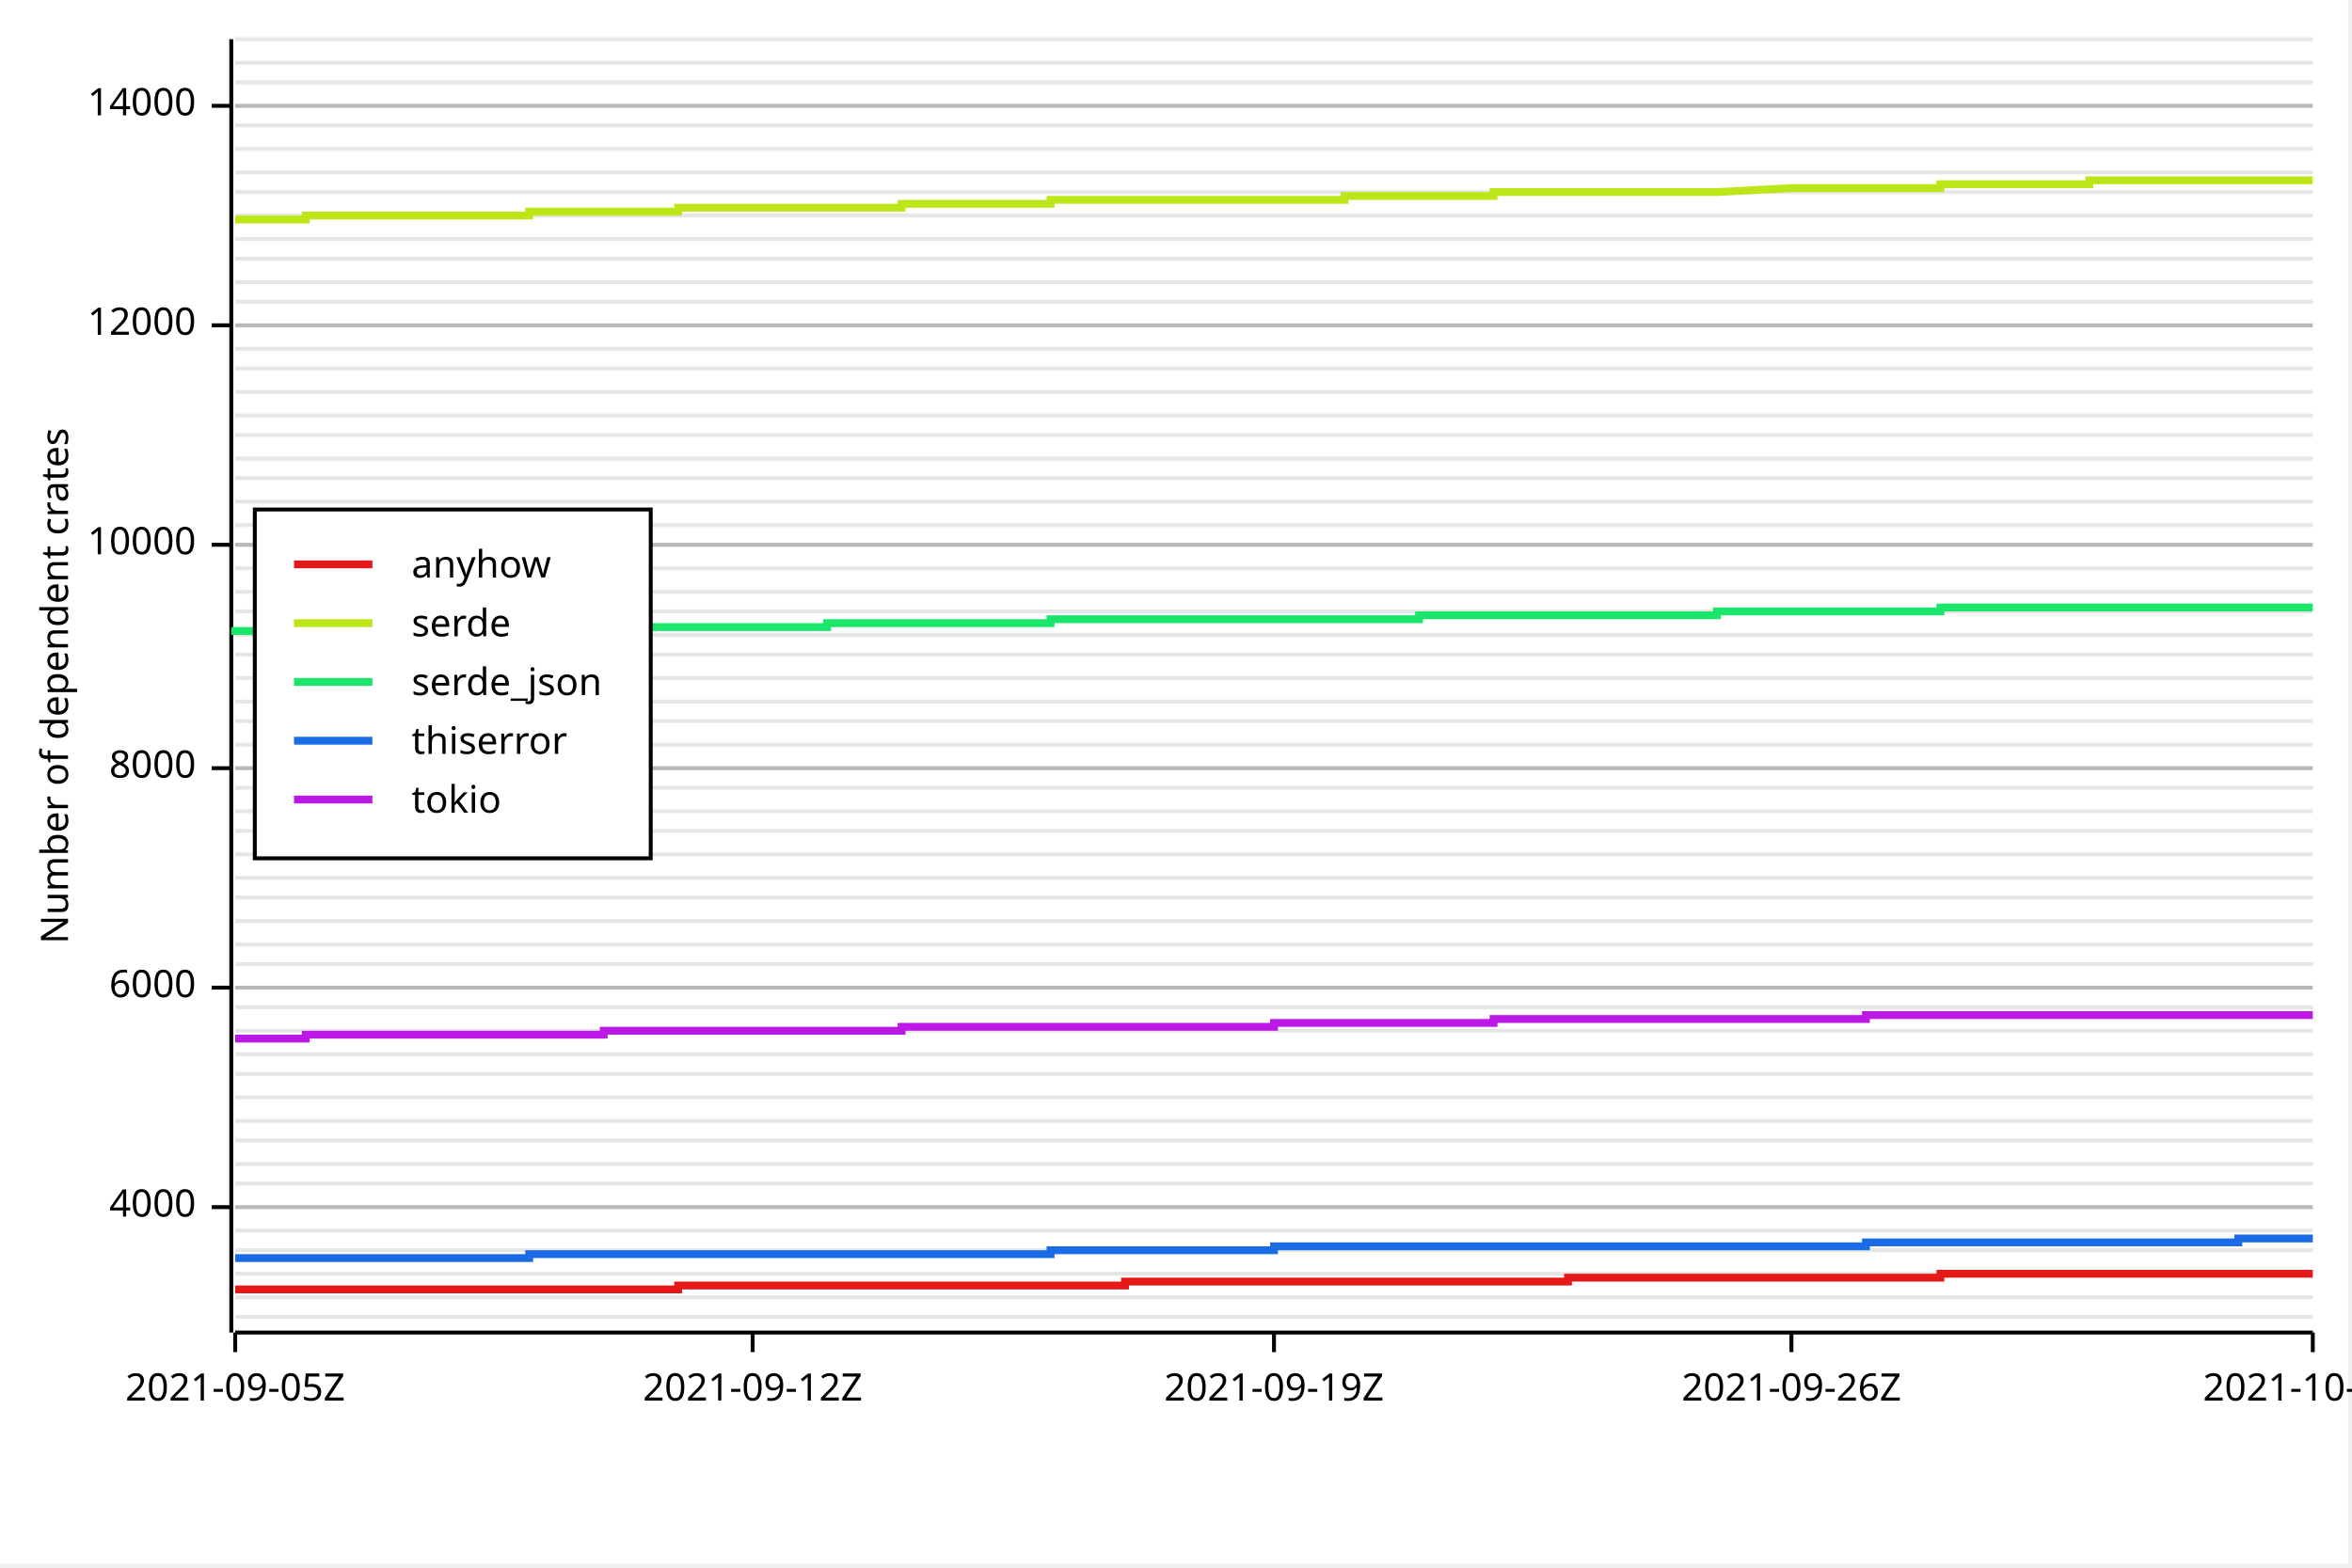
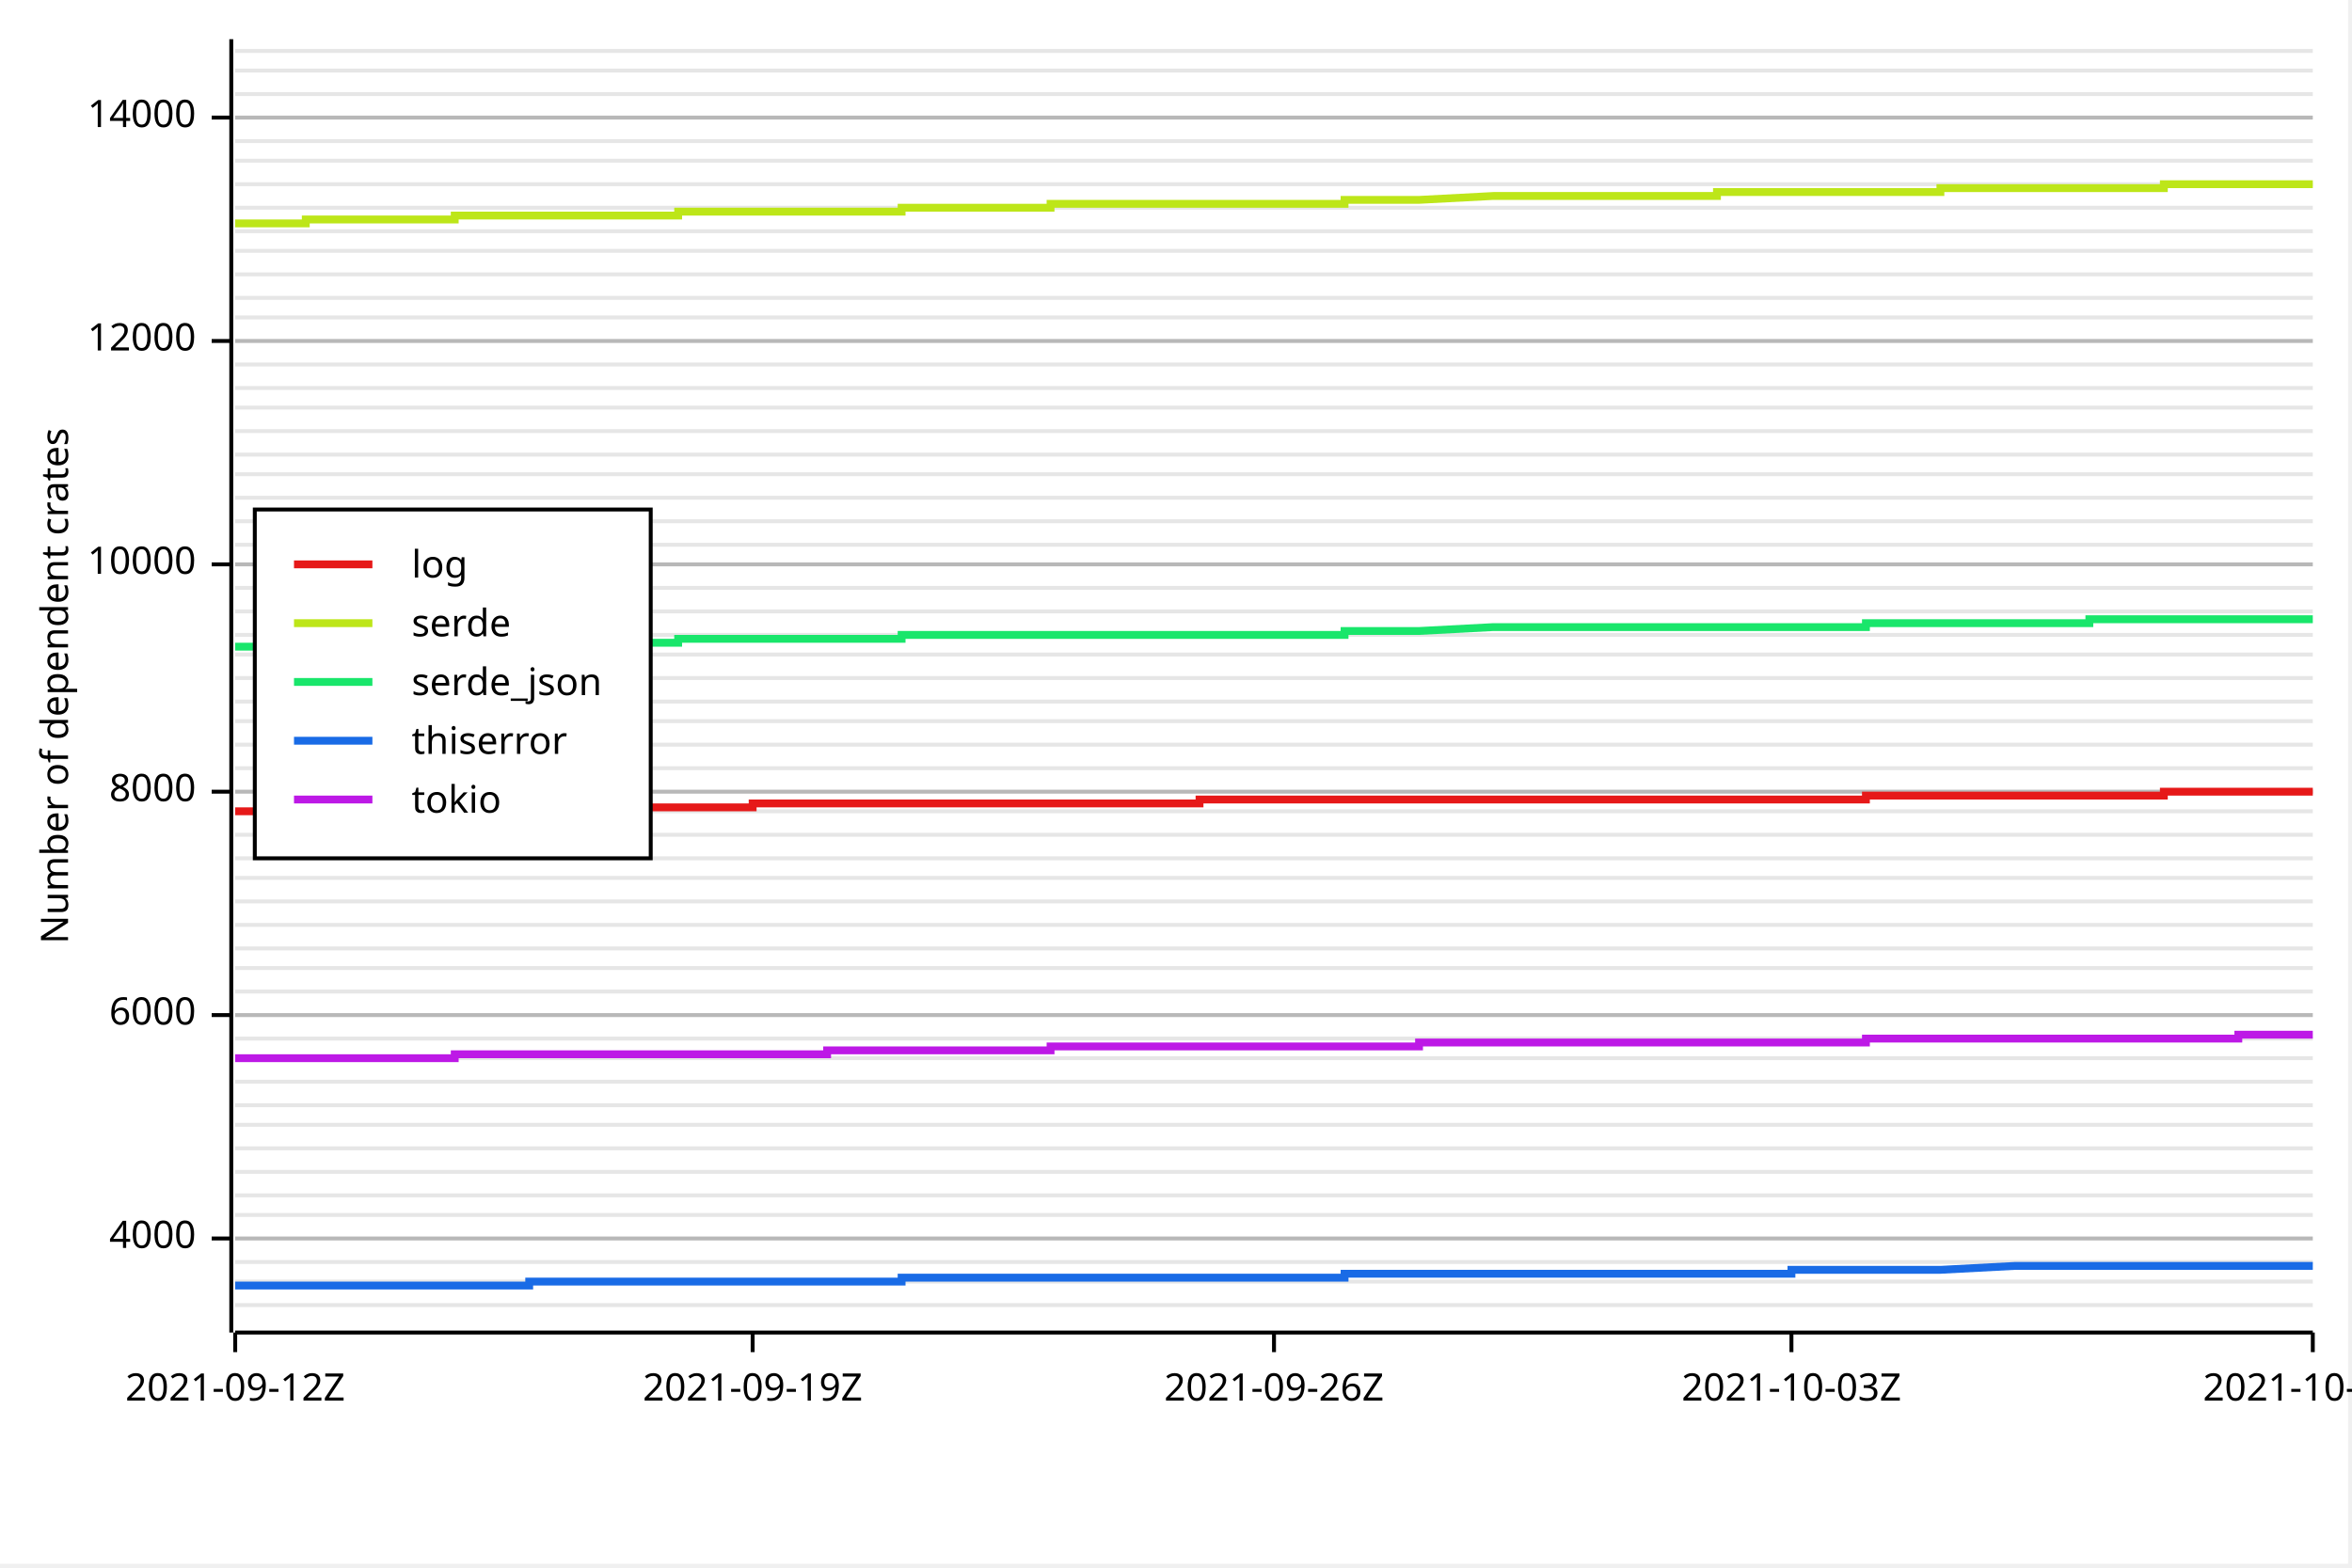
<svg xmlns="http://www.w3.org/2000/svg" width="600" height="400" viewBox="0 0 600 400">
  <rect x="0" y="0" width="599" height="399" opacity="1" fill="#FFFFFF" stroke="none" />
-   <line opacity="0.1" stroke="#000000" stroke-width="1" x1="60" y1="336" x2="590" y2="336" />
-   <line opacity="0.1" stroke="#000000" stroke-width="1" x1="60" y1="331" x2="590" y2="331" />
-   <line opacity="0.1" stroke="#000000" stroke-width="1" x1="60" y1="325" x2="590" y2="325" />
-   <line opacity="0.1" stroke="#000000" stroke-width="1" x1="60" y1="319" x2="590" y2="319" />
-   <line opacity="0.1" stroke="#000000" stroke-width="1" x1="60" y1="314" x2="590" y2="314" />
-   <line opacity="0.1" stroke="#000000" stroke-width="1" x1="60" y1="308" x2="590" y2="308" />
-   <line opacity="0.1" stroke="#000000" stroke-width="1" x1="60" y1="302" x2="590" y2="302" />
-   <line opacity="0.1" stroke="#000000" stroke-width="1" x1="60" y1="297" x2="590" y2="297" />
-   <line opacity="0.1" stroke="#000000" stroke-width="1" x1="60" y1="291" x2="590" y2="291" />
-   <line opacity="0.1" stroke="#000000" stroke-width="1" x1="60" y1="286" x2="590" y2="286" />
-   <line opacity="0.1" stroke="#000000" stroke-width="1" x1="60" y1="280" x2="590" y2="280" />
-   <line opacity="0.1" stroke="#000000" stroke-width="1" x1="60" y1="274" x2="590" y2="274" />
-   <line opacity="0.1" stroke="#000000" stroke-width="1" x1="60" y1="269" x2="590" y2="269" />
-   <line opacity="0.1" stroke="#000000" stroke-width="1" x1="60" y1="263" x2="590" y2="263" />
-   <line opacity="0.1" stroke="#000000" stroke-width="1" x1="60" y1="257" x2="590" y2="257" />
-   <line opacity="0.1" stroke="#000000" stroke-width="1" x1="60" y1="252" x2="590" y2="252" />
-   <line opacity="0.1" stroke="#000000" stroke-width="1" x1="60" y1="246" x2="590" y2="246" />
-   <line opacity="0.1" stroke="#000000" stroke-width="1" x1="60" y1="241" x2="590" y2="241" />
-   <line opacity="0.1" stroke="#000000" stroke-width="1" x1="60" y1="235" x2="590" y2="235" />
-   <line opacity="0.1" stroke="#000000" stroke-width="1" x1="60" y1="229" x2="590" y2="229" />
+   <line opacity="0.1" stroke="#000000" stroke-width="1" x1="60" y1="333" x2="590" y2="333" />
+   <line opacity="0.1" stroke="#000000" stroke-width="1" x1="60" y1="327" x2="590" y2="327" />
+   <line opacity="0.1" stroke="#000000" stroke-width="1" x1="60" y1="322" x2="590" y2="322" />
+   <line opacity="0.1" stroke="#000000" stroke-width="1" x1="60" y1="316" x2="590" y2="316" />
+   <line opacity="0.1" stroke="#000000" stroke-width="1" x1="60" y1="310" x2="590" y2="310" />
+   <line opacity="0.1" stroke="#000000" stroke-width="1" x1="60" y1="305" x2="590" y2="305" />
+   <line opacity="0.1" stroke="#000000" stroke-width="1" x1="60" y1="299" x2="590" y2="299" />
+   <line opacity="0.1" stroke="#000000" stroke-width="1" x1="60" y1="293" x2="590" y2="293" />
+   <line opacity="0.1" stroke="#000000" stroke-width="1" x1="60" y1="287" x2="590" y2="287" />
+   <line opacity="0.1" stroke="#000000" stroke-width="1" x1="60" y1="282" x2="590" y2="282" />
+   <line opacity="0.1" stroke="#000000" stroke-width="1" x1="60" y1="276" x2="590" y2="276" />
+   <line opacity="0.1" stroke="#000000" stroke-width="1" x1="60" y1="270" x2="590" y2="270" />
+   <line opacity="0.1" stroke="#000000" stroke-width="1" x1="60" y1="265" x2="590" y2="265" />
+   <line opacity="0.1" stroke="#000000" stroke-width="1" x1="60" y1="259" x2="590" y2="259" />
+   <line opacity="0.1" stroke="#000000" stroke-width="1" x1="60" y1="253" x2="590" y2="253" />
+   <line opacity="0.1" stroke="#000000" stroke-width="1" x1="60" y1="247" x2="590" y2="247" />
+   <line opacity="0.1" stroke="#000000" stroke-width="1" x1="60" y1="242" x2="590" y2="242" />
+   <line opacity="0.1" stroke="#000000" stroke-width="1" x1="60" y1="236" x2="590" y2="236" />
+   <line opacity="0.1" stroke="#000000" stroke-width="1" x1="60" y1="230" x2="590" y2="230" />
  <line opacity="0.1" stroke="#000000" stroke-width="1" x1="60" y1="224" x2="590" y2="224" />
-   <line opacity="0.1" stroke="#000000" stroke-width="1" x1="60" y1="218" x2="590" y2="218" />
-   <line opacity="0.1" stroke="#000000" stroke-width="1" x1="60" y1="212" x2="590" y2="212" />
+   <line opacity="0.1" stroke="#000000" stroke-width="1" x1="60" y1="219" x2="590" y2="219" />
+   <line opacity="0.1" stroke="#000000" stroke-width="1" x1="60" y1="213" x2="590" y2="213" />
  <line opacity="0.1" stroke="#000000" stroke-width="1" x1="60" y1="207" x2="590" y2="207" />
-   <line opacity="0.1" stroke="#000000" stroke-width="1" x1="60" y1="201" x2="590" y2="201" />
+   <line opacity="0.1" stroke="#000000" stroke-width="1" x1="60" y1="202" x2="590" y2="202" />
  <line opacity="0.1" stroke="#000000" stroke-width="1" x1="60" y1="196" x2="590" y2="196" />
  <line opacity="0.1" stroke="#000000" stroke-width="1" x1="60" y1="190" x2="590" y2="190" />
  <line opacity="0.1" stroke="#000000" stroke-width="1" x1="60" y1="184" x2="590" y2="184" />
  <line opacity="0.1" stroke="#000000" stroke-width="1" x1="60" y1="179" x2="590" y2="179" />
  <line opacity="0.1" stroke="#000000" stroke-width="1" x1="60" y1="173" x2="590" y2="173" />
  <line opacity="0.1" stroke="#000000" stroke-width="1" x1="60" y1="167" x2="590" y2="167" />
  <line opacity="0.1" stroke="#000000" stroke-width="1" x1="60" y1="162" x2="590" y2="162" />
  <line opacity="0.1" stroke="#000000" stroke-width="1" x1="60" y1="156" x2="590" y2="156" />
-   <line opacity="0.1" stroke="#000000" stroke-width="1" x1="60" y1="151" x2="590" y2="151" />
-   <line opacity="0.1" stroke="#000000" stroke-width="1" x1="60" y1="145" x2="590" y2="145" />
+   <line opacity="0.1" stroke="#000000" stroke-width="1" x1="60" y1="150" x2="590" y2="150" />
+   <line opacity="0.1" stroke="#000000" stroke-width="1" x1="60" y1="144" x2="590" y2="144" />
  <line opacity="0.1" stroke="#000000" stroke-width="1" x1="60" y1="139" x2="590" y2="139" />
-   <line opacity="0.1" stroke="#000000" stroke-width="1" x1="60" y1="134" x2="590" y2="134" />
-   <line opacity="0.1" stroke="#000000" stroke-width="1" x1="60" y1="128" x2="590" y2="128" />
-   <line opacity="0.1" stroke="#000000" stroke-width="1" x1="60" y1="122" x2="590" y2="122" />
-   <line opacity="0.1" stroke="#000000" stroke-width="1" x1="60" y1="117" x2="590" y2="117" />
-   <line opacity="0.1" stroke="#000000" stroke-width="1" x1="60" y1="111" x2="590" y2="111" />
-   <line opacity="0.1" stroke="#000000" stroke-width="1" x1="60" y1="106" x2="590" y2="106" />
-   <line opacity="0.1" stroke="#000000" stroke-width="1" x1="60" y1="100" x2="590" y2="100" />
-   <line opacity="0.1" stroke="#000000" stroke-width="1" x1="60" y1="94" x2="590" y2="94" />
-   <line opacity="0.1" stroke="#000000" stroke-width="1" x1="60" y1="89" x2="590" y2="89" />
-   <line opacity="0.1" stroke="#000000" stroke-width="1" x1="60" y1="83" x2="590" y2="83" />
-   <line opacity="0.1" stroke="#000000" stroke-width="1" x1="60" y1="77" x2="590" y2="77" />
-   <line opacity="0.1" stroke="#000000" stroke-width="1" x1="60" y1="72" x2="590" y2="72" />
-   <line opacity="0.1" stroke="#000000" stroke-width="1" x1="60" y1="66" x2="590" y2="66" />
-   <line opacity="0.1" stroke="#000000" stroke-width="1" x1="60" y1="61" x2="590" y2="61" />
-   <line opacity="0.1" stroke="#000000" stroke-width="1" x1="60" y1="55" x2="590" y2="55" />
-   <line opacity="0.1" stroke="#000000" stroke-width="1" x1="60" y1="49" x2="590" y2="49" />
-   <line opacity="0.1" stroke="#000000" stroke-width="1" x1="60" y1="44" x2="590" y2="44" />
-   <line opacity="0.1" stroke="#000000" stroke-width="1" x1="60" y1="38" x2="590" y2="38" />
-   <line opacity="0.1" stroke="#000000" stroke-width="1" x1="60" y1="32" x2="590" y2="32" />
-   <line opacity="0.1" stroke="#000000" stroke-width="1" x1="60" y1="27" x2="590" y2="27" />
-   <line opacity="0.1" stroke="#000000" stroke-width="1" x1="60" y1="21" x2="590" y2="21" />
-   <line opacity="0.1" stroke="#000000" stroke-width="1" x1="60" y1="16" x2="590" y2="16" />
-   <line opacity="0.1" stroke="#000000" stroke-width="1" x1="60" y1="10" x2="590" y2="10" />
+   <line opacity="0.1" stroke="#000000" stroke-width="1" x1="60" y1="133" x2="590" y2="133" />
+   <line opacity="0.1" stroke="#000000" stroke-width="1" x1="60" y1="127" x2="590" y2="127" />
+   <line opacity="0.1" stroke="#000000" stroke-width="1" x1="60" y1="121" x2="590" y2="121" />
+   <line opacity="0.1" stroke="#000000" stroke-width="1" x1="60" y1="116" x2="590" y2="116" />
+   <line opacity="0.1" stroke="#000000" stroke-width="1" x1="60" y1="110" x2="590" y2="110" />
+   <line opacity="0.1" stroke="#000000" stroke-width="1" x1="60" y1="104" x2="590" y2="104" />
+   <line opacity="0.1" stroke="#000000" stroke-width="1" x1="60" y1="99" x2="590" y2="99" />
+   <line opacity="0.1" stroke="#000000" stroke-width="1" x1="60" y1="93" x2="590" y2="93" />
+   <line opacity="0.1" stroke="#000000" stroke-width="1" x1="60" y1="87" x2="590" y2="87" />
+   <line opacity="0.1" stroke="#000000" stroke-width="1" x1="60" y1="81" x2="590" y2="81" />
+   <line opacity="0.1" stroke="#000000" stroke-width="1" x1="60" y1="76" x2="590" y2="76" />
+   <line opacity="0.1" stroke="#000000" stroke-width="1" x1="60" y1="70" x2="590" y2="70" />
+   <line opacity="0.1" stroke="#000000" stroke-width="1" x1="60" y1="64" x2="590" y2="64" />
+   <line opacity="0.1" stroke="#000000" stroke-width="1" x1="60" y1="59" x2="590" y2="59" />
+   <line opacity="0.1" stroke="#000000" stroke-width="1" x1="60" y1="53" x2="590" y2="53" />
+   <line opacity="0.1" stroke="#000000" stroke-width="1" x1="60" y1="47" x2="590" y2="47" />
+   <line opacity="0.1" stroke="#000000" stroke-width="1" x1="60" y1="41" x2="590" y2="41" />
+   <line opacity="0.1" stroke="#000000" stroke-width="1" x1="60" y1="36" x2="590" y2="36" />
+   <line opacity="0.1" stroke="#000000" stroke-width="1" x1="60" y1="30" x2="590" y2="30" />
+   <line opacity="0.1" stroke="#000000" stroke-width="1" x1="60" y1="24" x2="590" y2="24" />
+   <line opacity="0.1" stroke="#000000" stroke-width="1" x1="60" y1="18" x2="590" y2="18" />
+   <line opacity="0.1" stroke="#000000" stroke-width="1" x1="60" y1="13" x2="590" y2="13" />
  <text x="10" y="175" dy="0.76em" text-anchor="middle" font-family="sans-serif" font-size="9.677" opacity="1" fill="#000000" transform="rotate(270, 10, 175)">
Number of dependent crates
</text>
-   <line opacity="0.2" stroke="#000000" stroke-width="1" x1="60" y1="308" x2="590" y2="308" />
-   <line opacity="0.2" stroke="#000000" stroke-width="1" x1="60" y1="252" x2="590" y2="252" />
-   <line opacity="0.2" stroke="#000000" stroke-width="1" x1="60" y1="196" x2="590" y2="196" />
-   <line opacity="0.2" stroke="#000000" stroke-width="1" x1="60" y1="139" x2="590" y2="139" />
-   <line opacity="0.2" stroke="#000000" stroke-width="1" x1="60" y1="83" x2="590" y2="83" />
-   <line opacity="0.2" stroke="#000000" stroke-width="1" x1="60" y1="27" x2="590" y2="27" />
+   <line opacity="0.2" stroke="#000000" stroke-width="1" x1="60" y1="316" x2="590" y2="316" />
+   <line opacity="0.2" stroke="#000000" stroke-width="1" x1="60" y1="259" x2="590" y2="259" />
+   <line opacity="0.2" stroke="#000000" stroke-width="1" x1="60" y1="202" x2="590" y2="202" />
+   <line opacity="0.2" stroke="#000000" stroke-width="1" x1="60" y1="144" x2="590" y2="144" />
+   <line opacity="0.2" stroke="#000000" stroke-width="1" x1="60" y1="87" x2="590" y2="87" />
+   <line opacity="0.2" stroke="#000000" stroke-width="1" x1="60" y1="30" x2="590" y2="30" />
  <polyline fill="none" opacity="1" stroke="#000000" stroke-width="1" points="59,10 59,340 " />
-   <text x="50" y="308" dy="0.5ex" text-anchor="end" font-family="sans-serif" font-size="9.677" opacity="1" fill="#000000">
+   <text x="50" y="316" dy="0.5ex" text-anchor="end" font-family="sans-serif" font-size="9.677" opacity="1" fill="#000000">
4000
</text>
-   <polyline fill="none" opacity="1" stroke="#000000" stroke-width="1" points="54,308 59,308 " />
-   <text x="50" y="252" dy="0.5ex" text-anchor="end" font-family="sans-serif" font-size="9.677" opacity="1" fill="#000000">
+   <polyline fill="none" opacity="1" stroke="#000000" stroke-width="1" points="54,316 59,316 " />
+   <text x="50" y="259" dy="0.5ex" text-anchor="end" font-family="sans-serif" font-size="9.677" opacity="1" fill="#000000">
6000
</text>
-   <polyline fill="none" opacity="1" stroke="#000000" stroke-width="1" points="54,252 59,252 " />
-   <text x="50" y="196" dy="0.5ex" text-anchor="end" font-family="sans-serif" font-size="9.677" opacity="1" fill="#000000">
+   <polyline fill="none" opacity="1" stroke="#000000" stroke-width="1" points="54,259 59,259 " />
+   <text x="50" y="202" dy="0.5ex" text-anchor="end" font-family="sans-serif" font-size="9.677" opacity="1" fill="#000000">
8000
</text>
-   <polyline fill="none" opacity="1" stroke="#000000" stroke-width="1" points="54,196 59,196 " />
-   <text x="50" y="139" dy="0.5ex" text-anchor="end" font-family="sans-serif" font-size="9.677" opacity="1" fill="#000000">
+   <polyline fill="none" opacity="1" stroke="#000000" stroke-width="1" points="54,202 59,202 " />
+   <text x="50" y="144" dy="0.5ex" text-anchor="end" font-family="sans-serif" font-size="9.677" opacity="1" fill="#000000">
10000
</text>
-   <polyline fill="none" opacity="1" stroke="#000000" stroke-width="1" points="54,139 59,139 " />
-   <text x="50" y="83" dy="0.5ex" text-anchor="end" font-family="sans-serif" font-size="9.677" opacity="1" fill="#000000">
+   <polyline fill="none" opacity="1" stroke="#000000" stroke-width="1" points="54,144 59,144 " />
+   <text x="50" y="87" dy="0.5ex" text-anchor="end" font-family="sans-serif" font-size="9.677" opacity="1" fill="#000000">
12000
</text>
-   <polyline fill="none" opacity="1" stroke="#000000" stroke-width="1" points="54,83 59,83 " />
-   <text x="50" y="27" dy="0.5ex" text-anchor="end" font-family="sans-serif" font-size="9.677" opacity="1" fill="#000000">
+   <polyline fill="none" opacity="1" stroke="#000000" stroke-width="1" points="54,87 59,87 " />
+   <text x="50" y="30" dy="0.5ex" text-anchor="end" font-family="sans-serif" font-size="9.677" opacity="1" fill="#000000">
14000
</text>
-   <polyline fill="none" opacity="1" stroke="#000000" stroke-width="1" points="54,27 59,27 " />
+   <polyline fill="none" opacity="1" stroke="#000000" stroke-width="1" points="54,30 59,30 " />
  <polyline fill="none" opacity="1" stroke="#000000" stroke-width="1" points="60,340 590,340 " />
  <text x="60" y="350" dy="0.76em" text-anchor="middle" font-family="sans-serif" font-size="9.677" opacity="1" fill="#000000">
- 2021-09-05Z
+ 2021-09-12Z
</text>
  <polyline fill="none" opacity="1" stroke="#000000" stroke-width="1" points="60,340 60,345 " />
  <text x="192" y="350" dy="0.76em" text-anchor="middle" font-family="sans-serif" font-size="9.677" opacity="1" fill="#000000">
- 2021-09-12Z
+ 2021-09-19Z
</text>
  <polyline fill="none" opacity="1" stroke="#000000" stroke-width="1" points="192,340 192,345 " />
  <text x="325" y="350" dy="0.76em" text-anchor="middle" font-family="sans-serif" font-size="9.677" opacity="1" fill="#000000">
- 2021-09-19Z
+ 2021-09-26Z
</text>
  <polyline fill="none" opacity="1" stroke="#000000" stroke-width="1" points="325,340 325,345 " />
  <text x="457" y="350" dy="0.76em" text-anchor="middle" font-family="sans-serif" font-size="9.677" opacity="1" fill="#000000">
- 2021-09-26Z
+ 2021-10-03Z
</text>
  <polyline fill="none" opacity="1" stroke="#000000" stroke-width="1" points="457,340 457,345 " />
  <text x="590" y="350" dy="0.76em" text-anchor="middle" font-family="sans-serif" font-size="9.677" opacity="1" fill="#000000">
- 2021-10-03Z
+ 2021-10-10Z
</text>
  <polyline fill="none" opacity="1" stroke="#000000" stroke-width="1" points="590,340 590,345 " />
-   <polyline fill="none" opacity="1" stroke="#E61919" stroke-width="2" points="60,329 60,329 78,329 78,329 97,329 97,329 116,329 116,329 135,329 135,329 154,329 154,329 173,329 173,328 192,328 192,328 211,328 211,328 230,328 230,328 249,328 249,328 268,328 268,328 287,328 287,327 306,327 306,327 325,327 325,327 343,327 343,327 362,327 362,327 381,327 381,327 400,327 400,326 419,326 419,326 438,326 438,326 457,326 476,326 476,326 495,326 495,325 514,325 533,325 533,325 552,325 552,325 571,325 571,325 590,325 " />
-   <polyline fill="none" opacity="1" stroke="#BDE619" stroke-width="2" points="60,56 60,56 78,56 78,55 97,55 97,55 116,55 116,55 135,55 135,54 154,54 154,54 173,54 173,53 192,53 192,53 211,53 211,53 230,53 230,52 249,52 249,52 268,52 268,51 287,51 287,51 306,51 306,51 325,51 325,51 343,51 343,50 362,50 362,50 381,50 381,49 400,49 400,49 419,49 419,49 438,49 438,49 457,48 476,48 476,48 495,48 495,47 514,47 533,47 533,46 552,46 552,46 571,46 571,46 590,46 " />
-   <polyline fill="none" opacity="1" stroke="#19E66B" stroke-width="2" points="60,162 60,161 78,161 78,161 97,161 97,161 116,161 116,161 135,161 135,160 154,160 154,160 173,160 173,160 192,160 192,160 211,160 211,159 230,159 230,159 249,159 249,159 268,159 268,158 287,158 287,158 306,158 306,158 325,158 325,158 343,158 343,158 362,158 362,157 381,157 381,157 400,157 400,157 419,157 419,157 438,157 438,156 457,156 476,156 476,156 495,156 495,155 514,155 533,155 533,155 552,155 552,155 571,155 571,155 590,155 " />
-   <polyline fill="none" opacity="1" stroke="#196BE6" stroke-width="2" points="60,321 60,321 78,321 78,321 97,321 97,321 116,321 116,321 135,321 135,320 154,320 154,320 173,320 173,320 192,320 192,320 211,320 211,320 230,320 230,320 249,320 249,320 268,320 268,319 287,319 287,319 306,319 306,319 325,319 325,318 343,318 343,318 362,318 362,318 381,318 381,318 400,318 400,318 419,318 419,318 438,318 438,318 457,318 476,318 476,317 495,317 495,317 514,317 533,317 533,317 552,317 552,317 571,317 571,316 590,316 " />
-   <polyline fill="none" opacity="1" stroke="#BD19E6" stroke-width="2" points="60,265 60,265 78,265 78,264 97,264 97,264 116,264 116,264 135,264 135,264 154,264 154,263 173,263 173,263 192,263 192,263 211,263 211,263 230,263 230,262 249,262 249,262 268,262 268,262 287,262 287,262 306,262 306,262 325,262 325,261 343,261 343,261 362,261 362,261 381,261 381,260 400,260 400,260 419,260 419,260 438,260 438,260 457,260 476,260 476,259 495,259 495,259 514,259 533,259 533,259 552,259 552,259 571,259 571,259 590,259 " />
+   <polyline fill="none" opacity="1" stroke="#E61919" stroke-width="2" points="60,207 60,207 78,207 78,206 97,206 97,206 116,206 116,206 135,206 135,206 154,206 154,206 173,206 173,206 192,206 192,205 211,205 211,205 230,205 230,205 249,205 249,205 268,205 268,205 287,205 287,205 306,205 306,204 325,204 343,204 343,204 362,204 362,204 381,204 400,204 400,204 419,204 419,204 438,204 438,204 457,204 457,204 476,204 476,203 495,203 495,203 514,203 533,203 533,203 552,203 552,202 571,202 571,202 590,202 " />
+   <polyline fill="none" opacity="1" stroke="#BDE619" stroke-width="2" points="60,57 60,57 78,57 78,56 97,56 97,56 116,56 116,55 135,55 135,55 154,55 154,55 173,55 173,54 192,54 192,54 211,54 211,54 230,54 230,53 249,53 249,53 268,53 268,52 287,52 287,52 306,52 306,52 325,52 343,52 343,51 362,51 362,51 381,50 400,50 400,50 419,50 419,50 438,50 438,49 457,49 457,49 476,49 476,49 495,49 495,48 514,48 533,48 533,48 552,48 552,47 571,47 571,47 590,47 " />
+   <polyline fill="none" opacity="1" stroke="#19E66B" stroke-width="2" points="60,165 60,165 78,165 78,165 97,165 97,164 116,164 116,164 135,164 135,164 154,164 154,164 173,164 173,163 192,163 192,163 211,163 211,163 230,163 230,162 249,162 249,162 268,162 268,162 287,162 287,162 306,162 306,162 325,162 343,162 343,161 362,161 362,161 381,160 400,160 400,160 419,160 419,160 438,160 438,160 457,160 457,160 476,160 476,159 495,159 495,159 514,159 533,159 533,158 552,158 552,158 571,158 571,158 590,158 " />
+   <polyline fill="none" opacity="1" stroke="#196BE6" stroke-width="2" points="60,328 60,328 78,328 78,328 97,328 97,328 116,328 116,328 135,328 135,327 154,327 154,327 173,327 173,327 192,327 192,327 211,327 211,327 230,327 230,326 249,326 249,326 268,326 268,326 287,326 287,326 306,326 306,326 325,326 343,326 343,325 362,325 362,325 381,325 400,325 400,325 419,325 419,325 438,325 438,325 457,325 457,324 476,324 476,324 495,324 495,324 514,323 533,323 533,323 552,323 552,323 571,323 571,323 590,323 " />
+   <polyline fill="none" opacity="1" stroke="#BD19E6" stroke-width="2" points="60,270 60,270 78,270 78,270 97,270 97,270 116,270 116,269 135,269 135,269 154,269 154,269 173,269 173,269 192,269 192,269 211,269 211,268 230,268 230,268 249,268 249,268 268,268 268,267 287,267 287,267 306,267 306,267 325,267 343,267 343,267 362,267 362,266 381,266 400,266 400,266 419,266 419,266 438,266 438,266 457,266 457,266 476,266 476,265 495,265 495,265 514,265 533,265 533,265 552,265 552,265 571,265 571,264 590,264 " />
  <rect x="65" y="130" width="101" height="89" opacity="1" fill="#FFFFFF" stroke="none" />
  <rect x="65" y="130" width="101" height="89" opacity="1" fill="none" stroke="#000000" />
  <text x="105" y="140" dy="0.76em" text-anchor="start" font-family="sans-serif" font-size="9.677" opacity="1" fill="#000000">
- anyhow
+ log
</text>
  <text x="105" y="155" dy="0.76em" text-anchor="start" font-family="sans-serif" font-size="9.677" opacity="1" fill="#000000">
serde
</text>
  <text x="105" y="170" dy="0.76em" text-anchor="start" font-family="sans-serif" font-size="9.677" opacity="1" fill="#000000">
serde_json
</text>
  <text x="105" y="185" dy="0.76em" text-anchor="start" font-family="sans-serif" font-size="9.677" opacity="1" fill="#000000">
thiserror
</text>
  <text x="105" y="200" dy="0.76em" text-anchor="start" font-family="sans-serif" font-size="9.677" opacity="1" fill="#000000">
tokio
</text>
  <polyline fill="none" opacity="1" stroke="#E61919" stroke-width="2" points="75,144 95,144 " />
  <polyline fill="none" opacity="1" stroke="#BDE619" stroke-width="2" points="75,159 95,159 " />
  <polyline fill="none" opacity="1" stroke="#19E66B" stroke-width="2" points="75,174 95,174 " />
  <polyline fill="none" opacity="1" stroke="#196BE6" stroke-width="2" points="75,189 95,189 " />
  <polyline fill="none" opacity="1" stroke="#BD19E6" stroke-width="2" points="75,204 95,204 " />
</svg>
